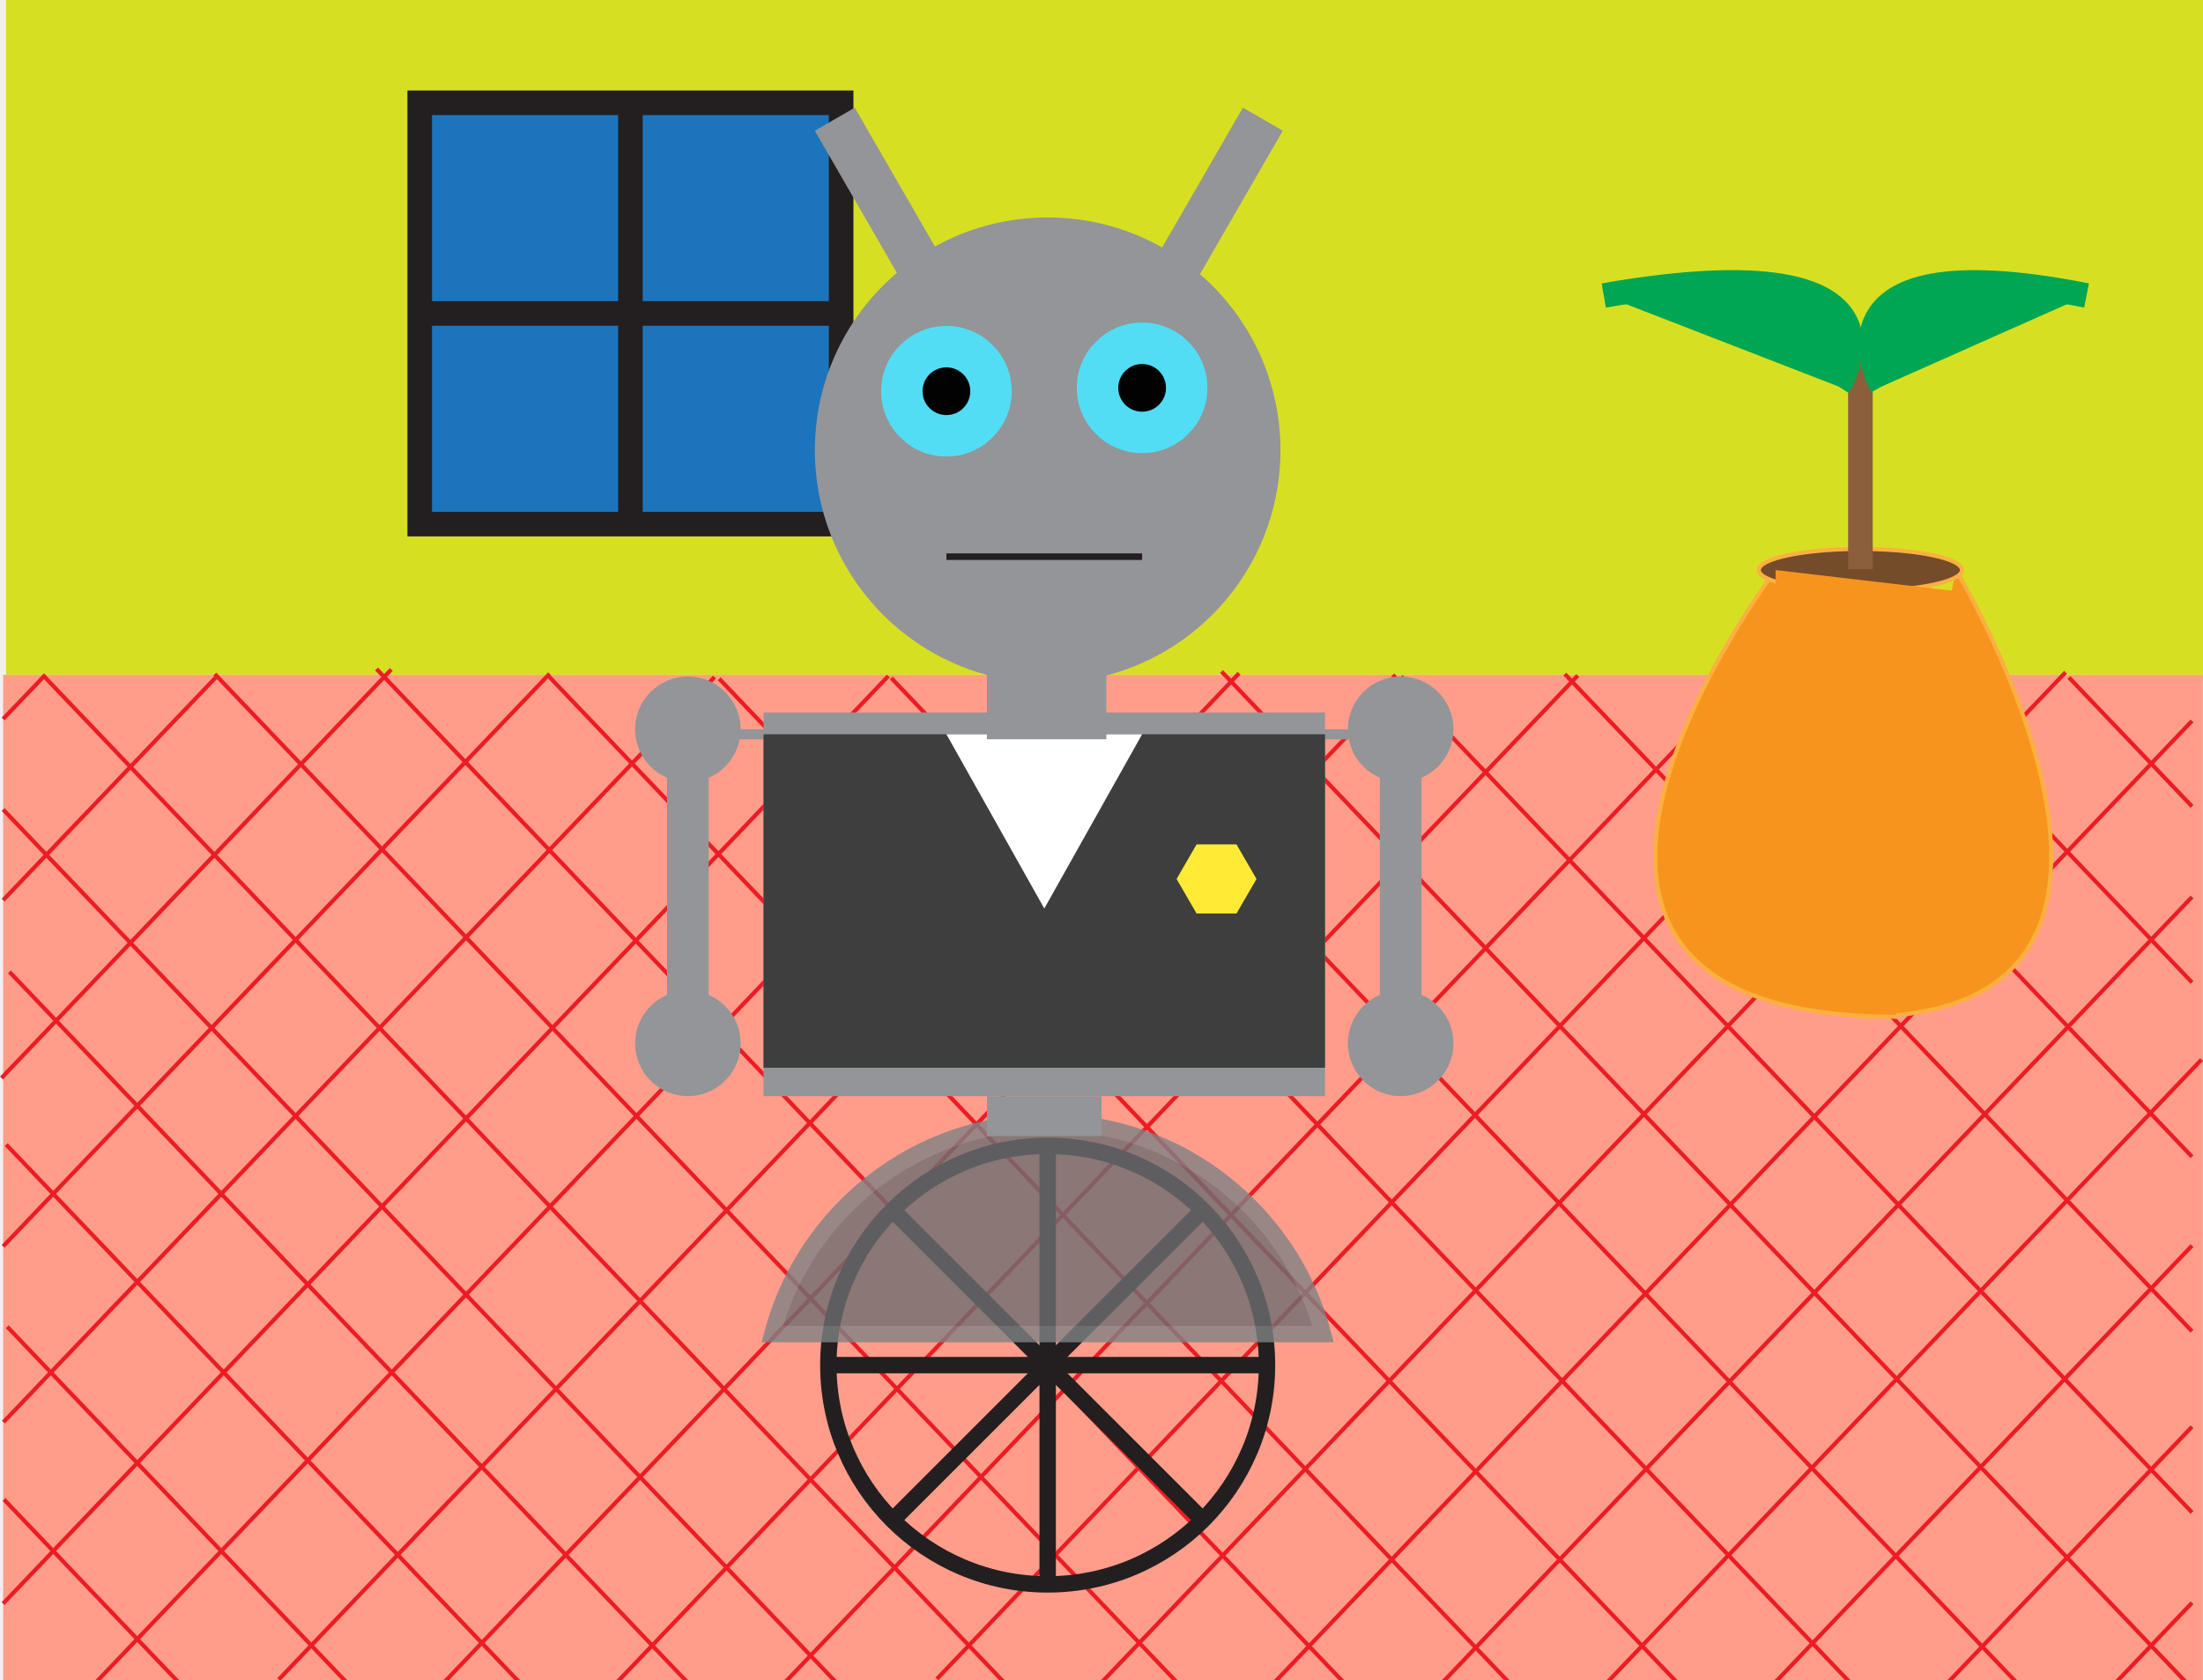
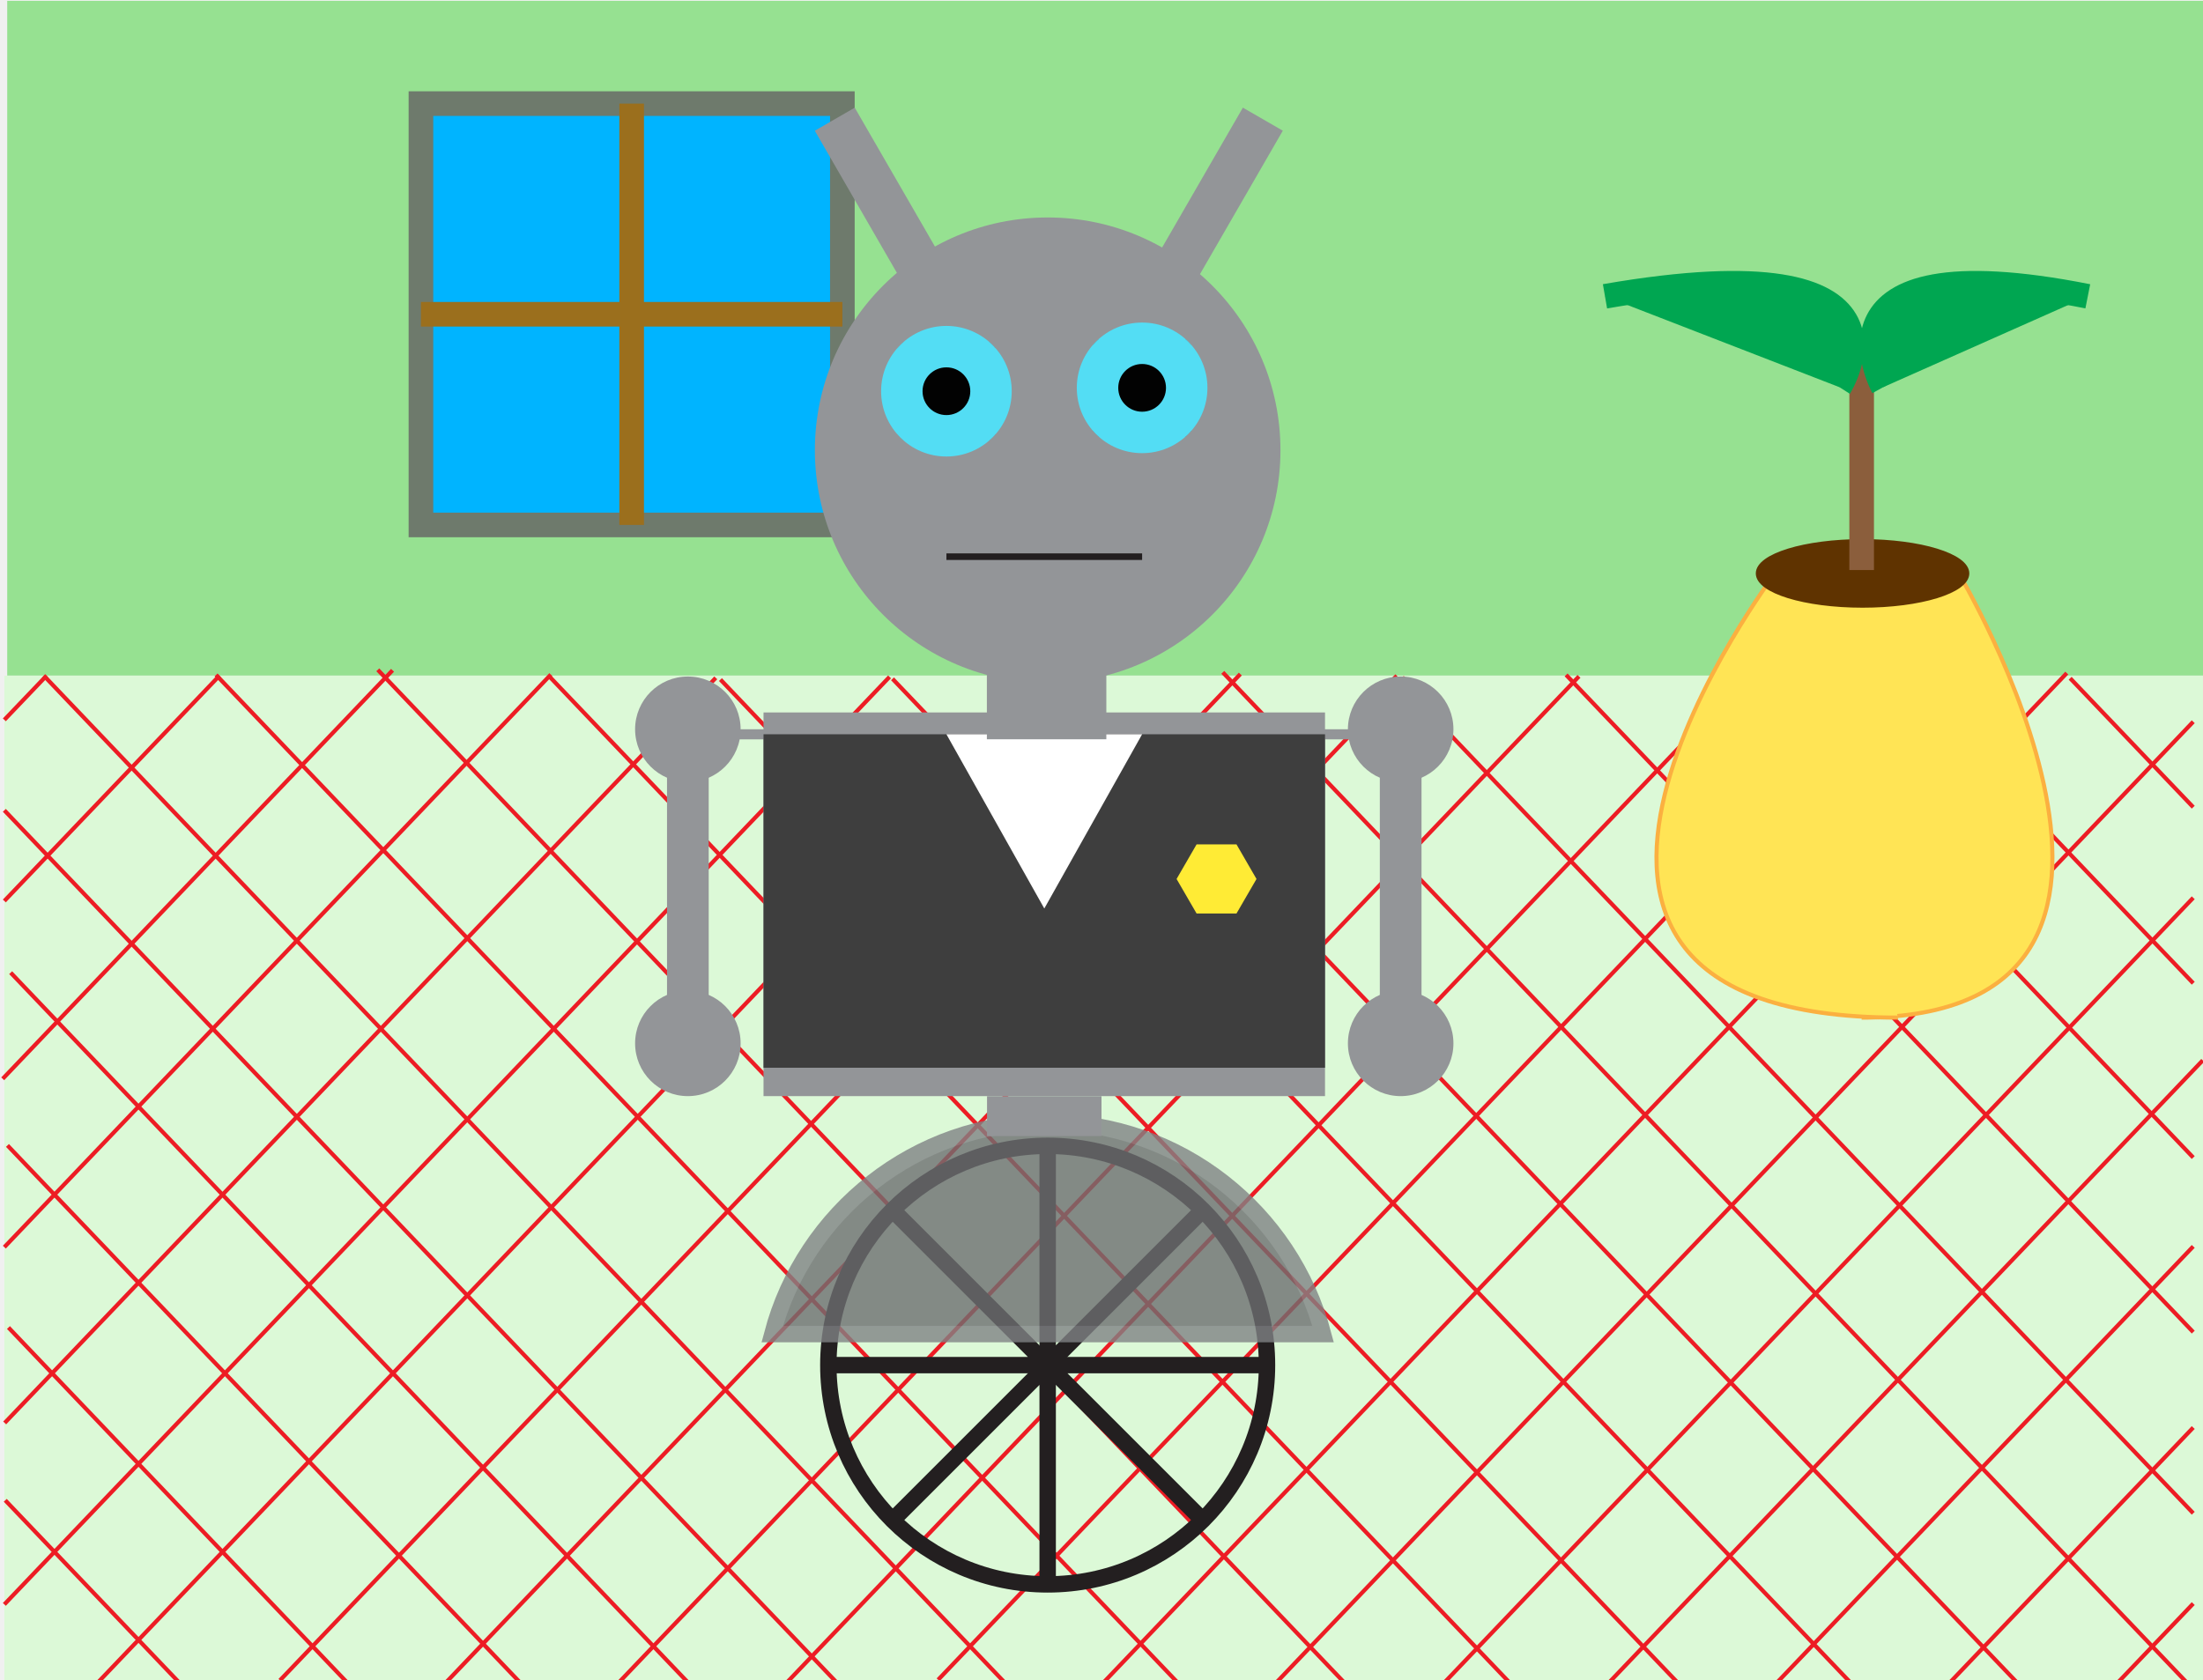
<svg xmlns="http://www.w3.org/2000/svg" version="1.1" id="Layer_1" x="0px" y="0px" viewBox="0 0 2684.8 2047.3" style="enable-background:new 0 0 2684.8 2047.3;" xml:space="preserve">
  <style type="text/css">
- 	.st0{fill:#D7DF23;stroke:#D7DF23;stroke-width:30;stroke-miterlimit:10;}
- 	.st1{fill:#FF9D8A;}
- 	.st2{fill:none;stroke:#ED1C24;stroke-width:5;stroke-miterlimit:10;}
- 	.st3{fill:#F7941D;stroke:#FBB040;stroke-width:5;stroke-miterlimit:10;}
- 	.st4{fill:#754C29;stroke:#FBB040;stroke-width:5;stroke-miterlimit:10;}
- 	.st5{fill:#F7941D;}
+ 	.st0{fill:#96E191;stroke:#96E191;stroke-width:30;stroke-miterlimit:10;}
+ 	.st1{fill:#DCF9D7;}
+ 	.st2{fill:#DCF9D7;stroke:#ED1C24;stroke-width:5;stroke-miterlimit:10;}
+ 	.st3{fill:#FFE455;stroke:#FBB040;stroke-width:5;stroke-miterlimit:10;}
+ 	.st4{fill:#5F3300;stroke:#5F3300;stroke-width:5;stroke-miterlimit:10;}
+ 	.st5{fill:#FFE455;}
	.st6{fill:none;stroke:#8B5E3C;stroke-width:30;stroke-miterlimit:10;}
	.st7{fill:#00A651;stroke:#00A651;stroke-width:30;stroke-miterlimit:10;}
- 	.st8{fill:#1C75BC;stroke:#231F20;stroke-width:30;stroke-miterlimit:10;}
- 	.st9{fill:none;stroke:#231F20;stroke-width:30;stroke-miterlimit:10;}
+ 	.st8{fill:#00B4FF;stroke:#6E7A6C;stroke-width:30;stroke-miterlimit:10;}
+ 	.st9{fill:none;stroke:#9B6F1D;stroke-width:30;stroke-miterlimit:10;}
	.st10{fill:#939598;}
- 	.st11{fill:none;stroke:#231F20;stroke-width:10;stroke-miterlimit:10;}
- 	.st12{fill:#53DDF4;}
- 	.st13{fill:#020202;}
- 	.st14{fill:none;stroke:#0034E9;stroke-width:20;stroke-miterlimit:10;stroke-opacity:0;}
- 	.st15{fill:none;}
- 	.st16{fill:none;stroke:#231F20;stroke-width:8;stroke-miterlimit:10;}
- 	.st17{fill:none;stroke:#231F20;stroke-width:20;stroke-miterlimit:10;}
- 	.st18{opacity:0.8;}
- 	.st19{fill:#6D6E71;stroke:#808285;stroke-width:20;stroke-miterlimit:10;}
- 	.st20{fill:#231F20;stroke:#FFFFFF;stroke-miterlimit:10;}
- 	.st21{fill:#37B34A;stroke:#FFFFFF;stroke-miterlimit:10;}
- 	.st22{fill:#3E3E3E;}
- 	.st23{fill:#FFFFFF;}
- 	.st24{fill:#FFEB35;}
+ 	.st11{fill:none;stroke:#231F20;stroke-width:20;stroke-miterlimit:10;}
+ 	.st12{opacity:0.8;}
+ 	.st13{fill:#6D6E71;stroke:#808285;stroke-width:20;stroke-miterlimit:10;}
+ 	.st14{fill:#231F20;stroke:#FFFFFF;stroke-miterlimit:10;}
+ 	.st15{fill:#37B34A;stroke:#FFFFFF;stroke-miterlimit:10;}
+ 	.st16{fill:#3E3E3E;}
+ 	.st17{fill:#FFFFFF;}
+ 	.st18{fill:#FFEB35;}
+ 	.st19{fill:none;}
+ 	.st20{fill:none;stroke:#231F20;stroke-width:10;stroke-miterlimit:10;}
+ 	.st21{fill:#53DDF4;}
+ 	.st22{fill:#020202;}
+ 	.st23{fill:none;stroke:#0034E9;stroke-width:20;stroke-miterlimit:10;stroke-opacity:0;}
+ 	.st24{fill:none;stroke:#231F20;stroke-width:8;stroke-miterlimit:10;}
</style>
  <g id="Background">
-     <rect x="22.3" y="15" class="st0" width="2649.1" height="792.5" />
+     <rect x="23.8" y="16" class="st0" width="2649.1" height="792.5" />
    <g id="floor">
-       <rect id="floor_background" x="3.8" y="822.7" class="st1" width="2680.9" height="1228.4" />
+       <rect id="floor_background" x="5.3" y="823.7" class="st1" width="2680.9" height="1228.4" />
      <g id="floor_lines_2">
        <g>
          <g>
-             <line class="st2" x1="2123.7" y1="827.5" x2="953.4" y2="2054.3" />
-             <line class="st2" x1="1922.8" y1="823.5" x2="752.4" y2="2050.3" />
-             <line class="st2" x1="1711" y1="824.7" x2="540.6" y2="2051.5" />
-             <line class="st2" x1="1510.1" y1="820.7" x2="339.7" y2="2047.4" />
+             <line class="st2" x1="2125.2" y1="828.5" x2="954.9" y2="2055.3" />
+             <line class="st2" x1="1924.3" y1="824.5" x2="753.9" y2="2051.3" />
+             <line class="st2" x1="1712.5" y1="825.7" x2="542.1" y2="2052.5" />
+             <line class="st2" x1="1511.6" y1="821.7" x2="341.2" y2="2048.4" />
          </g>
          <g>
-             <line class="st2" x1="2671.4" y1="1093.4" x2="1739.5" y2="2070.3" />
-             <line class="st2" x1="2671.4" y1="878.8" x2="1538.6" y2="2066.2" />
-             <line class="st2" x1="2517.3" y1="819.5" x2="1326.7" y2="2067.5" />
-             <line class="st2" x1="2312.2" y1="819.9" x2="1141.8" y2="2046.7" />
-           </g>
-         </g>
-         <g>
-           <line class="st2" x1="2671.4" y1="1953.8" x2="2557" y2="2073.7" />
-           <line class="st2" x1="2671.4" y1="1739.2" x2="2356.1" y2="2069.7" />
-           <line class="st2" x1="2671.4" y1="1518.4" x2="2144.3" y2="2070.9" />
-           <line class="st2" x1="2683" y1="1291.6" x2="1943.4" y2="2066.9" />
-         </g>
-         <g>
-           <line class="st2" x1="1283.5" y1="828.1" x2="113.1" y2="2054.9" />
-           <line class="st2" x1="1082.6" y1="824.1" x2="3.8" y2="1954.8" />
-           <line class="st2" x1="870.8" y1="825.3" x2="4.2" y2="1733.6" />
-           <line class="st2" x1="669.8" y1="821.3" x2="3.8" y2="1519.3" />
-         </g>
-         <g>
-           <line class="st2" x1="476.9" y1="816.1" x2="1.8" y2="1314.1" />
-           <line class="st2" x1="265.9" y1="822.7" x2="3.8" y2="1097.3" />
-           <line class="st2" x1="55.2" y1="822.7" x2="3.8" y2="876.5" />
+             <line class="st2" x1="2672.9" y1="1094.4" x2="1741" y2="2071.3" />
+             <line class="st2" x1="2672.9" y1="879.8" x2="1540.1" y2="2067.2" />
+             <line class="st2" x1="2518.8" y1="820.5" x2="1328.2" y2="2068.5" />
+             <line class="st2" x1="2313.7" y1="820.9" x2="1143.3" y2="2047.7" />
+           </g>
+         </g>
+         <g>
+           <line class="st2" x1="2672.9" y1="1954.8" x2="2558.5" y2="2074.7" />
+           <line class="st2" x1="2672.9" y1="1740.2" x2="2357.6" y2="2070.7" />
+           <line class="st2" x1="2672.9" y1="1519.4" x2="2145.8" y2="2071.9" />
+           <line class="st2" x1="2684.5" y1="1292.6" x2="1944.9" y2="2067.9" />
+         </g>
+         <g>
+           <line class="st2" x1="1285" y1="829.1" x2="114.6" y2="2055.9" />
+           <line class="st2" x1="1084.1" y1="825.1" x2="5.3" y2="1955.8" />
+           <line class="st2" x1="872.3" y1="826.3" x2="5.7" y2="1734.6" />
+           <line class="st2" x1="671.3" y1="822.3" x2="5.3" y2="1520.3" />
+         </g>
+         <g>
+           <line class="st2" x1="478.4" y1="817.1" x2="3.3" y2="1315.1" />
+           <line class="st2" x1="267.4" y1="823.7" x2="5.3" y2="1098.3" />
+           <line class="st2" x1="56.7" y1="823.7" x2="5.3" y2="877.5" />
        </g>
      </g>
      <g id="floor_lines_1">
        <g>
-           <line class="st2" x1="11.5" y1="1184.7" x2="838" y2="2051.1" />
-           <line class="st2" x1="7.6" y1="1395.3" x2="639.5" y2="2057.6" />
-           <line class="st2" x1="8.8" y1="1617.3" x2="427.9" y2="2056.7" />
-           <line class="st2" x1="4.9" y1="1827.9" x2="218.3" y2="2051.6" />
-         </g>
-         <g>
-           <line class="st2" x1="458.9" y1="815.5" x2="1637.7" y2="2051.1" />
-           <line class="st2" x1="261.8" y1="821.7" x2="1434.6" y2="2051.1" />
-           <line class="st2" x1="52" y1="822.7" x2="1223.9" y2="2051.1" />
-           <line class="st2" x1="3.8" y1="986.8" x2="1019.2" y2="2051.1" />
-         </g>
-         <g>
-           <line class="st2" x1="1283.4" y1="820.3" x2="2462.1" y2="2055.8" />
-           <line class="st2" x1="1086.2" y1="826.5" x2="2259.1" y2="2055.8" />
-           <line class="st2" x1="876.5" y1="827.4" x2="2048.4" y2="2055.8" />
-           <line class="st2" x1="667.8" y1="823.4" x2="1843.6" y2="2055.8" />
-         </g>
-         <g>
-           <line class="st2" x1="2104.2" y1="815.5" x2="2671.4" y2="1410.1" />
-           <line class="st2" x1="1907.1" y1="821.7" x2="2671.4" y2="1622.9" />
-           <line class="st2" x1="1697.3" y1="822.7" x2="2671.4" y2="1843.7" />
-           <line class="st2" x1="1488.7" y1="818.6" x2="2664.5" y2="2051.1" />
-         </g>
-         <g>
-           <line class="st2" x1="2521.4" y1="825.8" x2="2671.4" y2="983" />
-           <line class="st2" x1="2312.8" y1="821.7" x2="2671.4" y2="1197.6" />
+           <line class="st2" x1="13" y1="1185.7" x2="839.5" y2="2052.1" />
+           <line class="st2" x1="9.1" y1="1396.3" x2="641" y2="2058.6" />
+           <line class="st2" x1="10.3" y1="1618.3" x2="429.4" y2="2057.7" />
+           <line class="st2" x1="6.4" y1="1828.9" x2="219.8" y2="2052.6" />
+         </g>
+         <g>
+           <line class="st2" x1="460.4" y1="816.5" x2="1639.2" y2="2052.1" />
+           <line class="st2" x1="263.3" y1="822.7" x2="1436.1" y2="2052.1" />
+           <line class="st2" x1="53.5" y1="823.7" x2="1225.4" y2="2052.1" />
+           <line class="st2" x1="5.3" y1="987.8" x2="1020.7" y2="2052.1" />
+         </g>
+         <g>
+           <line class="st2" x1="1284.9" y1="821.3" x2="2463.6" y2="2056.8" />
+           <line class="st2" x1="1087.7" y1="827.5" x2="2260.6" y2="2056.8" />
+           <line class="st2" x1="878" y1="828.4" x2="2049.9" y2="2056.8" />
+           <line class="st2" x1="669.3" y1="824.4" x2="1845.1" y2="2056.8" />
+         </g>
+         <g>
+           <line class="st2" x1="2105.7" y1="816.5" x2="2672.9" y2="1411.1" />
+           <line class="st2" x1="1908.6" y1="822.7" x2="2672.9" y2="1623.9" />
+           <line class="st2" x1="1698.8" y1="823.7" x2="2672.9" y2="1844.7" />
+           <line class="st2" x1="1490.2" y1="819.6" x2="2666" y2="2052.1" />
+         </g>
+         <g>
+           <line class="st2" x1="2522.9" y1="826.8" x2="2672.9" y2="984" />
+           <line class="st2" x1="2314.3" y1="822.7" x2="2672.9" y2="1198.6" />
        </g>
      </g>
    </g>
    <g>
      <g>
-         <path class="st3" d="M2267.3,1239.5c443.1,0,116.6-544.6,116.6-544.6" />
-         <path class="st3" d="M2311.6,1239.5c-561,0-147.6-544.6-147.6-544.6" />
-       </g>
-       <ellipse class="st4" cx="2267.3" cy="694.9" rx="123.8" ry="25.7" />
-       <polyline class="st5" points="2163.9,694.9 2164.4,1151.6 2377.5,1151.6 2411.5,752 2383.5,720.6   " />
-     </g>
-     <line class="st6" x1="2267.3" y1="693.9" x2="2267.3" y2="442.4" />
-     <path class="st7" d="M2542.9,360.2C2193.4,290.8,2293.5,471,2293.5,471" />
-     <path class="st7" d="M1954.5,360.2C2355,290.8,2240.3,471,2240.3,471" />
-     <rect x="511.5" y="125.3" class="st8" width="513.6" height="513.6" />
-     <line class="st9" x1="768.3" y1="125.3" x2="768.3" y2="638.9" />
-     <line class="st9" x1="511.5" y1="382.1" x2="1025.1" y2="382.1" />
+         <path class="st3" d="M2268.8,1240.5c443.1,0,116.6-544.6,116.6-544.6" />
+         <path class="st3" d="M2313.1,1240.5c-561,0-147.6-544.6-147.6-544.6" />
+       </g>
+       <ellipse class="st4" cx="2268.8" cy="695.9" rx="123.8" ry="25.7" />
+       <polyline class="st5" points="2165.4,695.9 2165.9,1152.6 2379,1152.6 2413,753 2385,721.6   " />
+       <path class="st4" d="M2172.8,711.5c2.5,1.5,5.6,1.9,11.7,2.6c7.3,0.8,12.8,0.7,12.9,0.7c2.6-0.1,4.5,0,42,3.1    c35.2,2.9,33.2,2.8,35.1,2.9c7.1,0.3,20.2-0.1,46.1-0.9c13.1-0.4,26.1-3.1,39.1-2.2c5.1,0.4,15.8,1.4,25.5-4.8    c2.7-1.7,5.1-3.2,5.1-5.1c0-6.2-27-10.5-63-16c-45.7-7-81.3-12.3-126.5-9.4c-16.2,1.1-33.4,3.2-36.1,11.9    C2163.3,699.7,2167.1,708,2172.8,711.5z" />
+       <ellipse class="st4" cx="2269.9" cy="699" rx="127.6" ry="39.3" />
+     </g>
+     <line class="st6" x1="2268.8" y1="694.9" x2="2268.8" y2="443.4" />
+     <path class="st7" d="M2544.4,361.2C2194.9,291.8,2295,472,2295,472" />
+     <path class="st7" d="M1956,361.2c400.5-69.4,285.8,110.8,285.8,110.8" />
+     <rect x="513" y="126.3" class="st8" width="513.6" height="513.6" />
+     <line class="st9" x1="769.8" y1="126.3" x2="769.8" y2="639.9" />
+     <line class="st9" x1="513" y1="383.1" x2="1026.6" y2="383.1" />
  </g>
  <g id="WAT9S">
    <rect id="body" x="930.5" y="868.5" class="st10" width="684.3" height="467.7" />
    <rect id="arms_conector" x="851.6" y="889" class="st10" width="845.6" height="12.3" />
    <g id="wheel">
-       <polyline class="st17" points="1276.8,1396.8 1276.8,1664.1 1465.7,1475.2   " />
-       <polyline class="st17" points="1544.1,1664.1 1276.8,1664.1 1465.7,1853   " />
+       <polyline class="st11" points="1276.8,1396.8 1276.8,1664.1 1465.7,1475.2   " />
+       <polyline class="st11" points="1544.1,1664.1 1276.8,1664.1 1465.7,1853   " />
      <g>
-         <circle class="st17" cx="1276.8" cy="1664.1" r="267.3" />
-         <path class="st17" d="M1276.8,1931.4v-267.3l-185.3,185.3" />
-         <polyline class="st17" points="1009.5,1664.1 1276.8,1664.1 1087.8,1475.1    " />
-       </g>
-     </g>
-     <g id="wheel_cover" class="st18">
-       <path class="st19" d="M1276.8,1367.9c-161,0-296.5,109.7-335.7,258.4h671.4C1573.3,1477.6,1437.8,1367.9,1276.8,1367.9z" />
+         <circle class="st11" cx="1276.8" cy="1664.1" r="267.3" />
+         <path class="st11" d="M1276.8,1931.4v-267.3l-185.3,185.3" />
+         <polyline class="st11" points="1009.5,1664.1 1276.8,1664.1 1087.8,1475.1    " />
+       </g>
+     </g>
+     <g id="wheel_cover" class="st12">
+       <path class="st13" d="M1276.8,1367.9c-161,0-296.5,109.7-335.7,258.4h671.4C1573.3,1477.6,1437.8,1367.9,1276.8,1367.9z" />
    </g>
    <g id="battery">
-       <rect id="battery_x5F_cell" x="937.6" y="909.1" class="st20" width="664.6" height="370.3" />
-       <rect id="battery_x5F_level" x="937.6" y="909.1" class="st21" width="125.7" height="370.3" />
+       <rect id="battery_x5F_cell" x="937.6" y="909.1" class="st14" width="664.6" height="370.3" />
+       <rect id="battery_x5F_level" x="937.6" y="909.1" class="st15" width="125.7" height="370.3" />
    </g>
    <g id="clothes">
-       <polygon id="tuxedo" class="st22" points="1614.8,1301.6 930.5,1301.6 930.5,895.1 1153.4,895.1 1401,895.1 1614.8,895.1   " />
-       <polygon id="undershirt" class="st23" points="1153.4,895.1 1272.7,1107.5 1391.9,895.1   " />
-       <polygon id="badge" class="st24" points="1458.3,1113.6 1433.9,1071.5 1458.3,1029.3 1506.9,1029.3 1531.3,1071.5 1506.9,1113.6       " />
+       <polygon id="tuxedo" class="st16" points="1614.8,1301.6 930.5,1301.6 930.5,895.1 1153.4,895.1 1401,895.1 1614.8,895.1   " />
+       <polygon id="undershirt" class="st17" points="1153.4,895.1 1272.7,1107.5 1391.9,895.1   " />
+       <polygon id="badge" class="st18" points="1458.3,1113.6 1433.9,1071.5 1458.3,1029.3 1506.9,1029.3 1531.3,1071.5 1506.9,1113.6       " />
    </g>
    <rect id="wheel_conector" x="1202.9" y="1336.3" class="st10" width="139.5" height="48.6" />
    <g id="left_arm_group">
      <circle id="right_shoulder_00000137123861571602729140000006942797329609787550_" class="st10" cx="838.3" cy="889" r="64.3" />
      <rect id="left_arm" x="812.9" y="868.5" class="st10" width="50.8" height="385.6" />
      <g id="left_hand_group">
-         <polygon id="left_spikes" class="st15" points="706.3,1298.2 808.9,1270.6 726.8,1210.1 829.3,1254.2 829.3,1175.9 853.6,1257.5      931.8,1199.6 892.8,1265.4 948.3,1262.7 856.2,1286.4 931.8,1325.9 843.1,1310.1 829.3,1367.9 811.5,1298.2    " />
+         <polygon id="left_spikes" class="st19" points="706.3,1298.2 808.9,1270.6 726.8,1210.1 829.3,1254.2 829.3,1175.9 853.6,1257.5      931.8,1199.6 892.8,1265.4 948.3,1262.7 856.2,1286.4 931.8,1325.9 843.1,1310.1 829.3,1367.9 811.5,1298.2    " />
        <circle id="left_hand" class="st10" cx="838.3" cy="1271.9" r="64.3" />
      </g>
    </g>
    <g id="right_arm_group">
      <g id="right_hand_group">
-         <polygon id="right_spikes" class="st15" points="1680.7,1142.9 1708.3,1245.4 1768.8,1163.4 1724.8,1265.9 1803,1265.9      1721.5,1290.1 1779.3,1368.4 1713.6,1329.4 1716.2,1384.8 1692.6,1292.8 1653.1,1368.4 1668.9,1279.6 1611,1265.9 1680.7,1248.1         " />
+         <polygon id="right_spikes" class="st19" points="1680.7,1142.9 1708.3,1245.4 1768.8,1163.4 1724.8,1265.9 1803,1265.9      1721.5,1290.1 1779.3,1368.4 1713.6,1329.4 1716.2,1384.8 1692.6,1292.8 1653.1,1368.4 1668.9,1279.6 1611,1265.9 1680.7,1248.1         " />
        <circle id="right_hand" class="st10" cx="1707" cy="1271.9" r="64.3" />
      </g>
      <circle id="right_shoulder" class="st10" cx="1707" cy="889" r="64.3" />
      <rect id="right_arm" x="1681.6" y="868.5" class="st10" width="50.8" height="385.6" />
    </g>
    <g id="smoke">
      <g id="left_x5F_smoke">
-         <path id="left_x5F_smoke2" class="st15" d="M967.3,1841.3c-0.4,1.3-24.9-4.6-50.6-19.8c-33.1-19.6-46.4-41.7-50.2-48.2     c-1.6-2.8-2.6-4.9-3.7-7c-18.8-38.2-19-68.5-31.5-108.9c-9.8-31.6-16.1-52.1-30.6-55.8c-15.2-3.9-34.7,11.8-42.1,29.8     c-15,36.5,19.2,83.3,30,98C854.9,1819.5,968.2,1838.5,967.3,1841.3z" />
-         <path id="left_x5F_smoke1" class="st15" d="M1026.9,1940.3c0.2,1.4-24.4,6.7-54.2,4.1c-38.3-3.3-59.9-17.3-66.2-21.6     c-2.6-1.8-4.4-3.2-6.4-4.7c-33.6-26.3-46.9-53.4-75.7-84.4c-22.5-24.2-37.1-39.9-51.8-37c-15.4,3.1-26.1,25.7-25,45.1     c2.3,39.4,53.5,66.6,69.6,75.2C916.1,1969.6,1026.5,1937.4,1026.9,1940.3z" />
+         <path id="left_x5F_smoke2" class="st19" d="M967.3,1841.3c-0.4,1.3-24.9-4.6-50.6-19.8c-33.1-19.6-46.4-41.7-50.2-48.2     c-1.6-2.8-2.6-4.9-3.7-7c-18.8-38.2-19-68.5-31.5-108.9c-9.8-31.6-16.1-52.1-30.6-55.8c-15.2-3.9-34.7,11.8-42.1,29.8     c-15,36.5,19.2,83.3,30,98C854.9,1819.5,968.2,1838.5,967.3,1841.3z" />
+         <path id="left_x5F_smoke1" class="st19" d="M1026.9,1940.3c0.2,1.4-24.4,6.7-54.2,4.1c-38.3-3.3-59.9-17.3-66.2-21.6     c-2.6-1.8-4.4-3.2-6.4-4.7c-33.6-26.3-46.9-53.4-75.7-84.4c-22.5-24.2-37.1-39.9-51.8-37c-15.4,3.1-26.1,25.7-25,45.1     c2.3,39.4,53.5,66.6,69.6,75.2C916.1,1969.6,1026.5,1937.4,1026.9,1940.3z" />
      </g>
      <g id="right_x5F_smoke">
-         <path id="right_x5F_smoke2" class="st15" d="M1598.8,1825.1c0.4,1.3,23.5-4.6,47.8-19.8c31.2-19.6,43.8-41.7,47.3-48.2     c1.5-2.8,2.4-4.9,3.5-7c17.7-38.2,18-68.5,29.7-108.9c9.2-31.6,15.2-52.1,28.9-55.8c14.4-3.9,32.7,11.8,39.7,29.8     c14.2,36.5-18.1,83.3-28.3,98C1704.9,1803.3,1598,1822.3,1598.8,1825.1z" />
-         <path id="right_x5F_smoke1" class="st15" d="M1542.7,1931.1c-0.2,1.4,23,6.7,51.1,4.1c36.1-3.3,56.5-17.3,62.4-21.6     c2.5-1.8,4.2-3.2,6-4.7c31.7-26.3,44.2-53.4,71.4-84.4c21.2-24.2,35-39.9,48.9-37c14.5,3.1,24.6,25.7,23.5,45.1     c-2.2,39.4-50.5,66.6-65.7,75.2C1647.1,1960.4,1543.1,1928.2,1542.7,1931.1z" />
+         <path id="right_x5F_smoke2" class="st19" d="M1598.8,1825.1c0.4,1.3,23.5-4.6,47.8-19.8c31.2-19.6,43.8-41.7,47.3-48.2     c1.5-2.8,2.4-4.9,3.5-7c17.7-38.2,18-68.5,29.7-108.9c9.2-31.6,15.2-52.1,28.9-55.8c14.4-3.9,32.7,11.8,39.7,29.8     c14.2,36.5-18.1,83.3-28.3,98C1704.9,1803.3,1598,1822.3,1598.8,1825.1z" />
+         <path id="right_x5F_smoke1" class="st19" d="M1542.7,1931.1c-0.2,1.4,23,6.7,51.1,4.1c36.1-3.3,56.5-17.3,62.4-21.6     c2.5-1.8,4.2-3.2,6-4.7c31.7-26.3,44.2-53.4,71.4-84.4c21.2-24.2,35-39.9,48.9-37c14.5,3.1,24.6,25.7,23.5,45.1     c-2.2,39.4-50.5,66.6-65.7,75.2C1647.1,1960.4,1543.1,1928.2,1542.7,1931.1z" />
      </g>
    </g>
    <rect id="neck" x="1202.7" y="632.5" class="st10" width="145.6" height="268.7" />
    <g id="head">
      <circle id="_head" class="st10" cx="1276.8" cy="548.8" r="283.7" />
      <g id="eyes">
        <g id="left_eye">
          <g id="left_dead_eye">
-             <line id="ldy2" class="st11" x1="1097.4" y1="420.9" x2="1209.4" y2="532.8" />
-             <line id="ldy1" class="st11" x1="1209.4" y1="420.9" x2="1097.4" y2="532.8" />
-           </g>
-           <circle id="left_eyeball" class="st12" cx="1153.4" cy="476.9" r="79.6" />
-           <circle id="left_pupil" class="st13" cx="1153.4" cy="476.9" r="29.1" />
+             <line id="ldy2" class="st20" x1="1097.4" y1="420.9" x2="1209.4" y2="532.8" />
+             <line id="ldy1" class="st20" x1="1209.4" y1="420.9" x2="1097.4" y2="532.8" />
+           </g>
+           <circle id="left_eyeball" class="st21" cx="1153.4" cy="476.9" r="79.6" />
+           <circle id="left_pupil" class="st22" cx="1153.4" cy="476.9" r="29.1" />
        </g>
        <g id="right_eye">
          <g id="right_dead_eye">
-             <line id="ldy2-2" class="st11" x1="1335.9" y1="416.8" x2="1447.9" y2="528.7" />
-             <line id="ldy1-2" class="st11" x1="1447.9" y1="416.8" x2="1335.9" y2="528.7" />
-           </g>
-           <circle id="right_eyeball" class="st12" cx="1391.9" cy="472.8" r="79.6" />
-           <circle id="right_pupil" class="st13" cx="1391.9" cy="472.8" r="29.1" />
+             <line id="ldy2-2" class="st20" x1="1335.9" y1="416.8" x2="1447.9" y2="528.7" />
+             <line id="ldy1-2" class="st20" x1="1447.9" y1="416.8" x2="1335.9" y2="528.7" />
+           </g>
+           <circle id="right_eyeball" class="st21" cx="1391.9" cy="472.8" r="79.6" />
+           <circle id="right_pupil" class="st22" cx="1391.9" cy="472.8" r="29.1" />
        </g>
      </g>
      <g id="antennas">
-         <polyline id="electric_current" class="st14" points="1031.3,196 1113.2,125 1194.4,195.4 1275.4,125.2 1356.1,195.3      1436.8,125.3 1519.7,197.2    " />
-         <rect id="right_antenna" x="1369.8" y="214.9" transform="matrix(0.5 -0.866 0.866 0.5 530.8552 1405.481)" class="st10" width="225.7" height="56.2" />
-         <rect id="left_antenna" x="1045.7" y="130.2" transform="matrix(0.866 -0.5 0.5 0.866 22.3412 569.4634)" class="st10" width="56.2" height="225.7" />
-       </g>
-       <path id="happy_mouth" class="st15" d="M1150.4,670.7c0,35.6,53.4,64.5,119.2,64.5s119.2-28.9,119.2-64.5H1150.4z" />
-       <path id="sad_mouth" class="st15" d="M1155.7,707.7c0-32.4,53.4-58.6,119.2-58.6s119.2,26.3,119.2,58.6H1155.7z" />
-       <line id="mouth" class="st16" x1="1153.4" y1="678.6" x2="1391.9" y2="678.6" />
+         <polyline id="electric_current" class="st23" points="1031.3,196 1113.2,125 1194.4,195.4 1275.4,125.2 1356.1,195.3      1436.8,125.3 1519.7,197.2    " />
+         <rect id="right_antenna" x="1369.8" y="214.9" transform="matrix(0.5 -0.866 0.866 0.5 530.8453 1405.476)" class="st10" width="225.7" height="56.2" />
+         <rect id="left_antenna" x="1045.7" y="130.2" transform="matrix(0.866 -0.5 0.5 0.866 22.3406 569.4636)" class="st10" width="56.2" height="225.7" />
+       </g>
+       <path id="happy_mouth" class="st19" d="M1150.4,670.7c0,35.6,53.4,64.5,119.2,64.5s119.2-28.9,119.2-64.5H1150.4z" />
+       <path id="sad_mouth" class="st19" d="M1155.7,707.7c0-32.4,53.4-58.6,119.2-58.6s119.2,26.3,119.2,58.6H1155.7z" />
+       <line id="mouth" class="st24" x1="1153.4" y1="678.6" x2="1391.9" y2="678.6" />
      <g id="tears">
-         <path id="tear2" class="st15" d="M1451.4,530.9c-54.4,54.4,0,61.6,0,61.6C1503.6,540.2,1451.4,530.9,1451.4,530.9z" />
-         <path id="tear1" class="st15" d="M1094.9,544.9c-54.4,54.4,0,61.6,0,61.6C1147.2,554.2,1094.9,544.9,1094.9,544.9z" />
+         <path id="tear2" class="st19" d="M1451.4,530.9c-54.4,54.4,0,61.6,0,61.6C1503.6,540.2,1451.4,530.9,1451.4,530.9z" />
+         <path id="tear1" class="st19" d="M1094.9,544.9c-54.4,54.4,0,61.6,0,61.6C1147.2,554.2,1094.9,544.9,1094.9,544.9z" />
      </g>
      <g id="termometer">
-         <path id="termometer_x5F_glass" class="st15" d="M1541.9,556.8l-170.7,170.9c-4.1,4.1-10.6,4.1-14.7,0l-37.1-37.1     c-4.1-4.1-4.1-10.7,0-14.7l170.7-170.9c4.1-4.1,10.6-4.1,14.7,0l37.1,37.1C1545.9,546.1,1545.9,552.7,1541.9,556.8z" />
+         <path id="termometer_x5F_glass" class="st19" d="M1541.9,556.8l-170.7,170.9c-4.1,4.1-10.6,4.1-14.7,0l-37.1-37.1     c-4.1-4.1-4.1-10.7,0-14.7L1490.1,505c4.1-4.1,10.6-4.1,14.7,0l37.1,37.1C1545.9,546.1,1545.9,552.7,1541.9,556.8z" />
        <g id="termometer_x5F_fill">
-           <rect x="1334.2" y="670.2" transform="matrix(0.7071 -0.7071 0.7071 0.7071 -108.306 1154.174)" class="st15" width="9.7" height="75.3" />
-           <path class="st15" d="M1315.4,686.9l43.4,43.1c1.8,1.8,1.8,4.6,0,6.4l0,0c-1.8,1.8-4.6,1.8-6.4,0l-43.4-43.1      c-1.8-1.8-1.8-4.6,0-6.4l0,0C1310.8,685.2,1313.7,685.2,1315.4,686.9z" />
-           <rect x="1341.6" y="663.1" transform="matrix(0.7071 -0.7071 0.7071 0.7071 -101.1263 1157.312)" class="st15" width="9.7" height="75.3" />
-           <rect x="1347.9" y="656.4" transform="matrix(0.7071 -0.7071 0.7071 0.7071 -94.541 1159.816)" class="st15" width="9.7" height="75.3" />
-           <rect x="1355.3" y="649.3" transform="matrix(0.7071 -0.7071 0.7071 0.7071 -87.3613 1162.954)" class="st15" width="9.7" height="75.3" />
-           <rect x="1362.5" y="642.1" transform="matrix(0.7071 -0.7071 0.7071 0.7071 -80.1504 1165.917)" class="st15" width="9.7" height="75.3" />
-           <rect x="1369.9" y="634.9" transform="matrix(0.7071 -0.7071 0.7071 0.7071 -72.9 1169.083)" class="st15" width="9.7" height="75.3" />
-           <rect x="1376.7" y="627.4" transform="matrix(0.7071 -0.7071 0.7071 0.7071 -65.5746 1171.703)" class="st15" width="9.7" height="75.3" />
-           <rect x="1384.1" y="620.3" transform="matrix(0.7071 -0.7071 0.7071 0.7071 -58.3949 1174.841)" class="st15" width="9.7" height="75.3" />
-           <rect x="1390.8" y="613.4" transform="matrix(0.7071 -0.7071 0.7071 0.7071 -51.5753 1177.544)" class="st15" width="9.7" height="75.3" />
-           <rect x="1398.2" y="606.3" transform="matrix(0.7071 -0.7071 0.7071 0.7071 -44.3956 1180.681)" class="st15" width="9.7" height="75.3" />
-           <rect x="1403.9" y="600.2" transform="matrix(0.7071 -0.7071 0.7071 0.7071 -38.3759 1182.97)" class="st15" width="9.7" height="75.3" />
-           <rect x="1411.3" y="593.1" transform="matrix(0.7071 -0.7071 0.7071 0.7071 -31.1962 1186.108)" class="st15" width="9.7" height="75.3" />
+           <rect x="1334.2" y="670.2" transform="matrix(0.7071 -0.7071 0.7071 0.7071 -108.327 1154.181)" class="st19" width="9.7" height="75.3" />
+           <path class="st19" d="M1315.4,686.9l43.4,43.1c1.8,1.8,1.8,4.6,0,6.4l0,0c-1.8,1.8-4.6,1.8-6.4,0l-43.4-43.1      c-1.8-1.8-1.8-4.6,0-6.4l0,0C1310.8,685.2,1313.7,685.2,1315.4,686.9z" />
+           <rect x="1341.6" y="663.1" transform="matrix(0.7071 -0.7071 0.7071 0.7071 -101.1305 1157.324)" class="st19" width="9.7" height="75.3" />
+           <rect x="1347.9" y="656.4" transform="matrix(0.7071 -0.7071 0.7071 0.7071 -94.5554 1159.822)" class="st19" width="9.7" height="75.3" />
+           <rect x="1355.3" y="649.3" transform="matrix(0.7071 -0.7071 0.7071 0.7071 -87.3591 1162.965)" class="st19" width="9.7" height="75.3" />
+           <rect x="1362.5" y="642.1" transform="matrix(0.7071 -0.7071 0.7071 0.7071 -80.1421 1165.949)" class="st19" width="9.7" height="75.3" />
+           <rect x="1369.9" y="634.9" transform="matrix(0.7071 -0.7071 0.7071 0.7071 -72.9165 1169.08)" class="st19" width="9.7" height="75.3" />
+           <rect x="1376.7" y="627.4" transform="matrix(0.7071 -0.7071 0.7071 0.7071 -65.6183 1171.715)" class="st19" width="9.7" height="75.3" />
+           <rect x="1384.1" y="620.3" transform="matrix(0.7071 -0.7071 0.7071 0.7071 -58.4219 1174.858)" class="st19" width="9.7" height="75.3" />
+           <rect x="1390.8" y="613.4" transform="matrix(0.7071 -0.7071 0.7071 0.7071 -51.5774 1177.555)" class="st19" width="9.7" height="75.3" />
+           <rect x="1398.2" y="606.3" transform="matrix(0.7071 -0.7071 0.7071 0.7071 -44.3811 1180.698)" class="st19" width="9.7" height="75.3" />
+           <rect x="1403.9" y="600.2" transform="matrix(0.7071 -0.7071 0.7071 0.7071 -38.4194 1182.981)" class="st19" width="9.7" height="75.3" />
+           <rect x="1411.3" y="593.1" transform="matrix(0.7071 -0.7071 0.7071 0.7071 -31.2231 1186.124)" class="st19" width="9.7" height="75.3" />
        </g>
      </g>
    </g>
  </g>
</svg>
